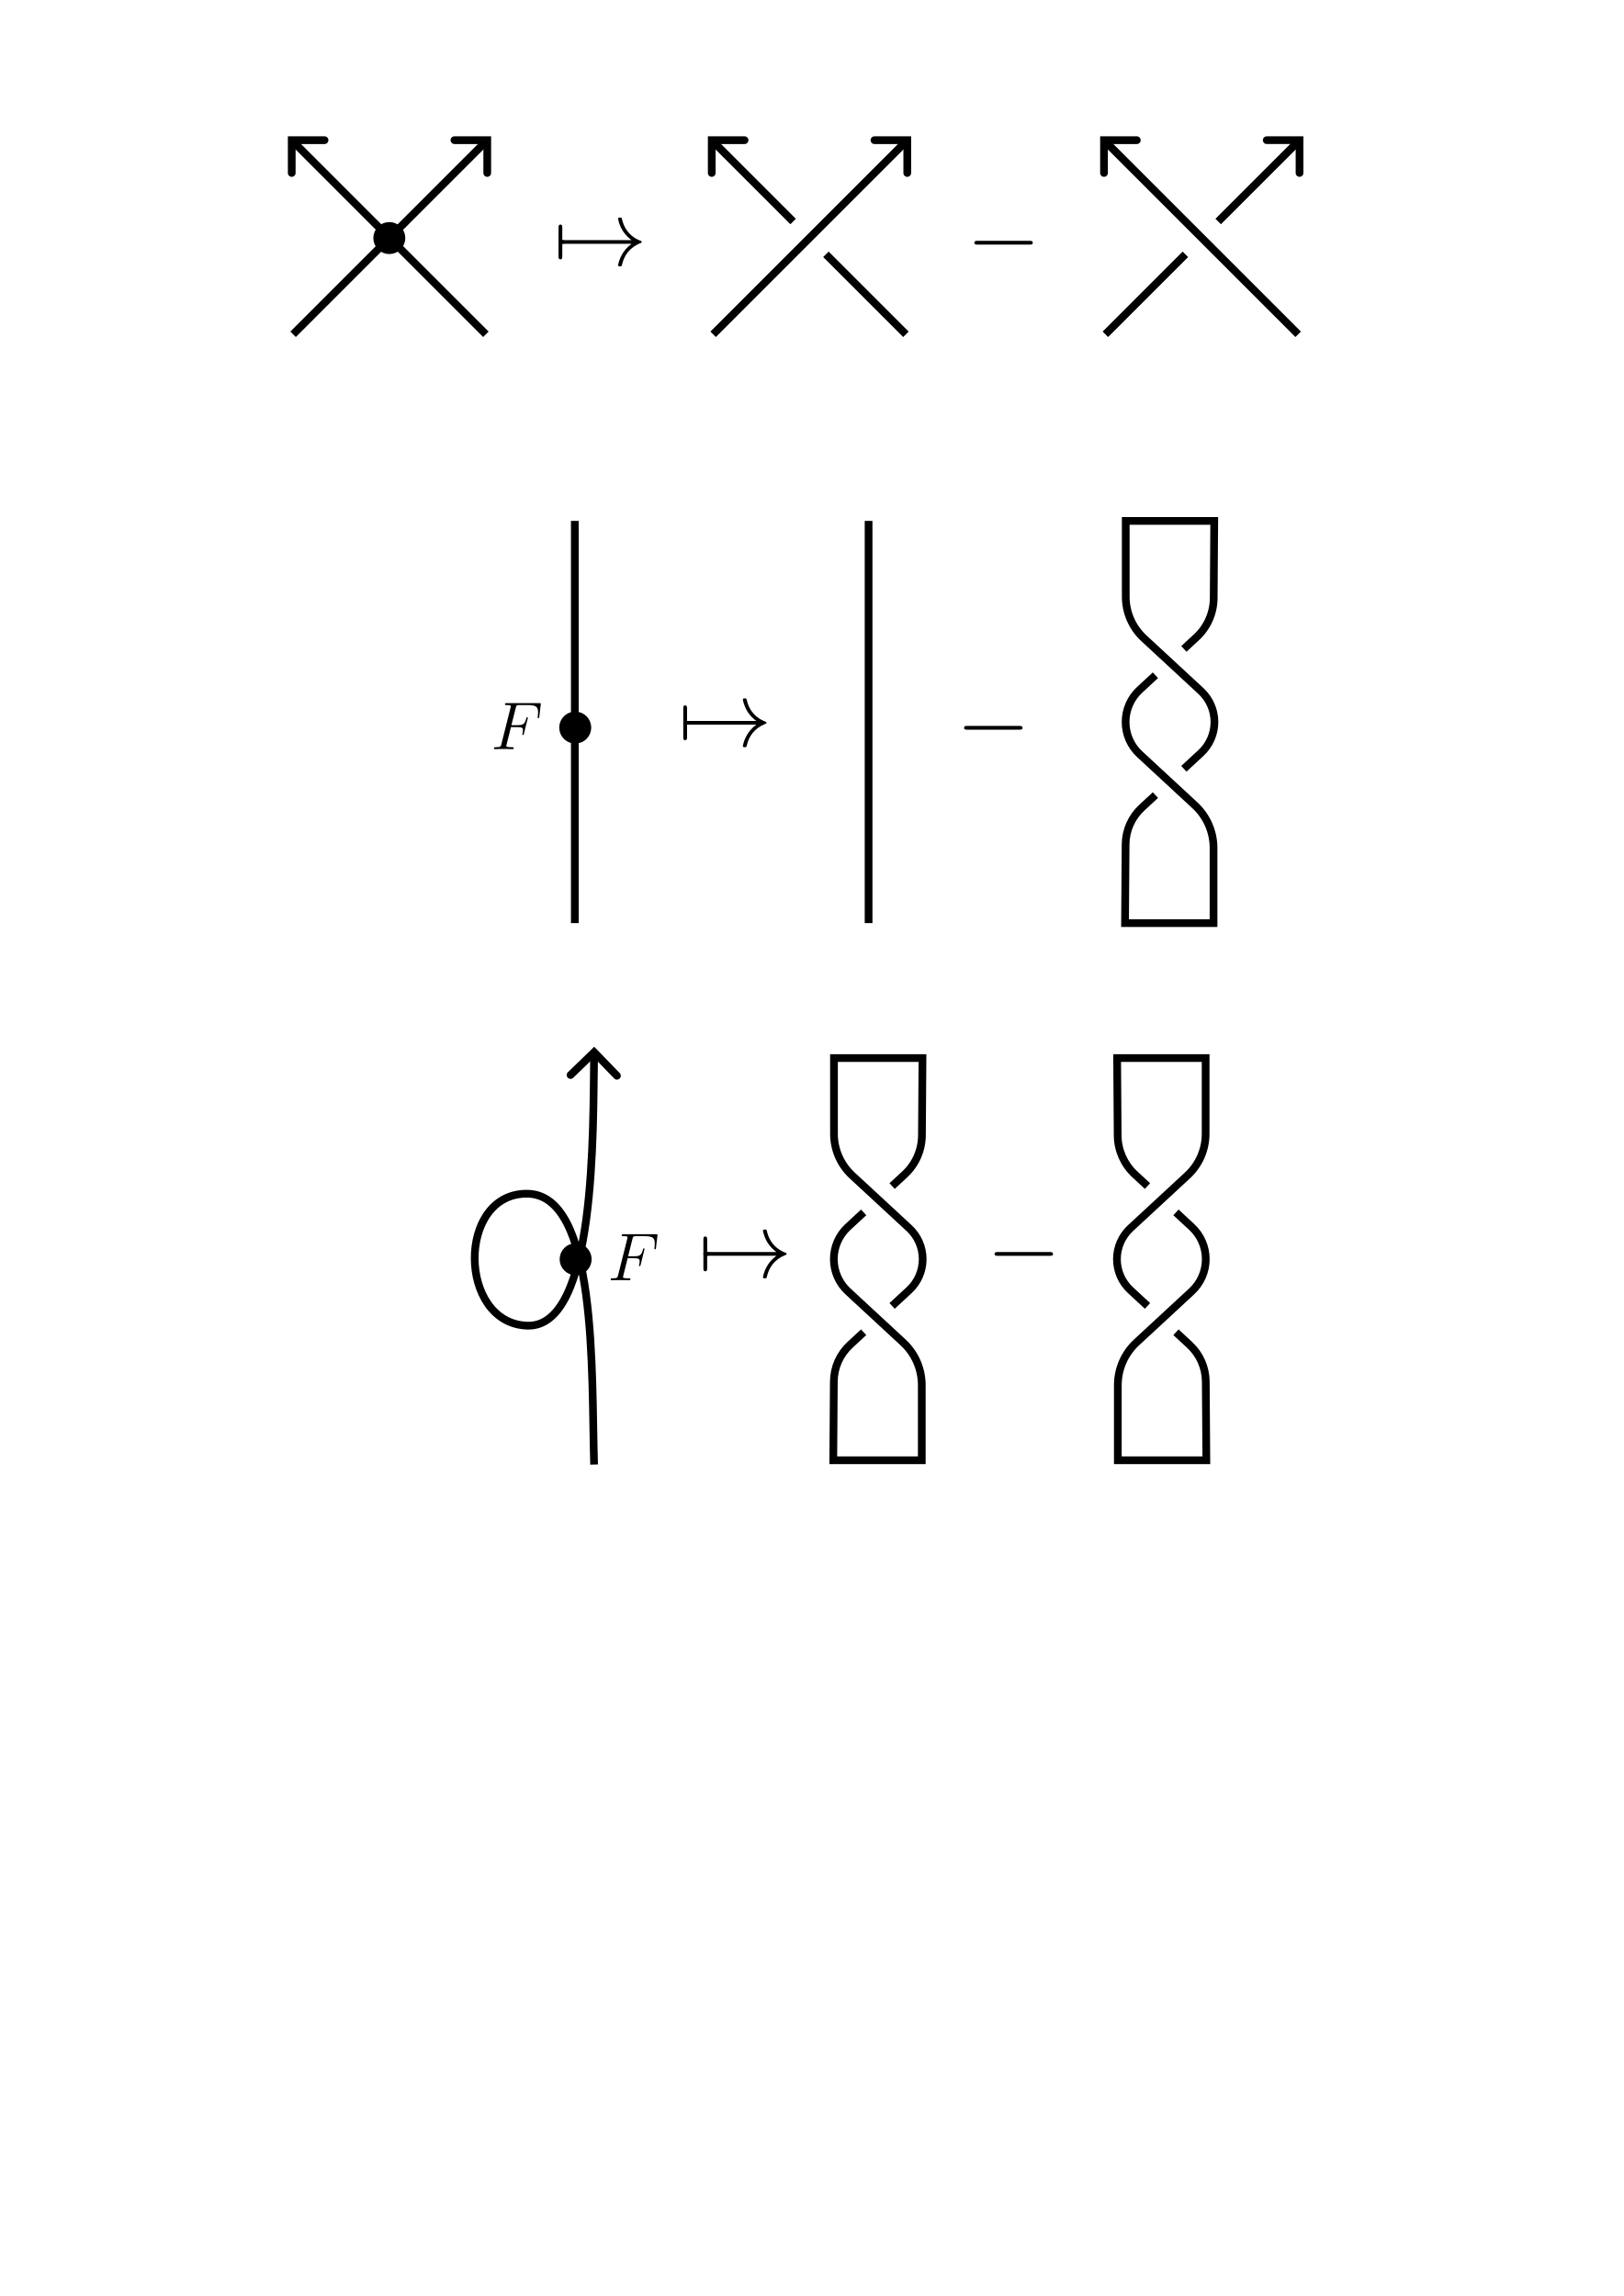
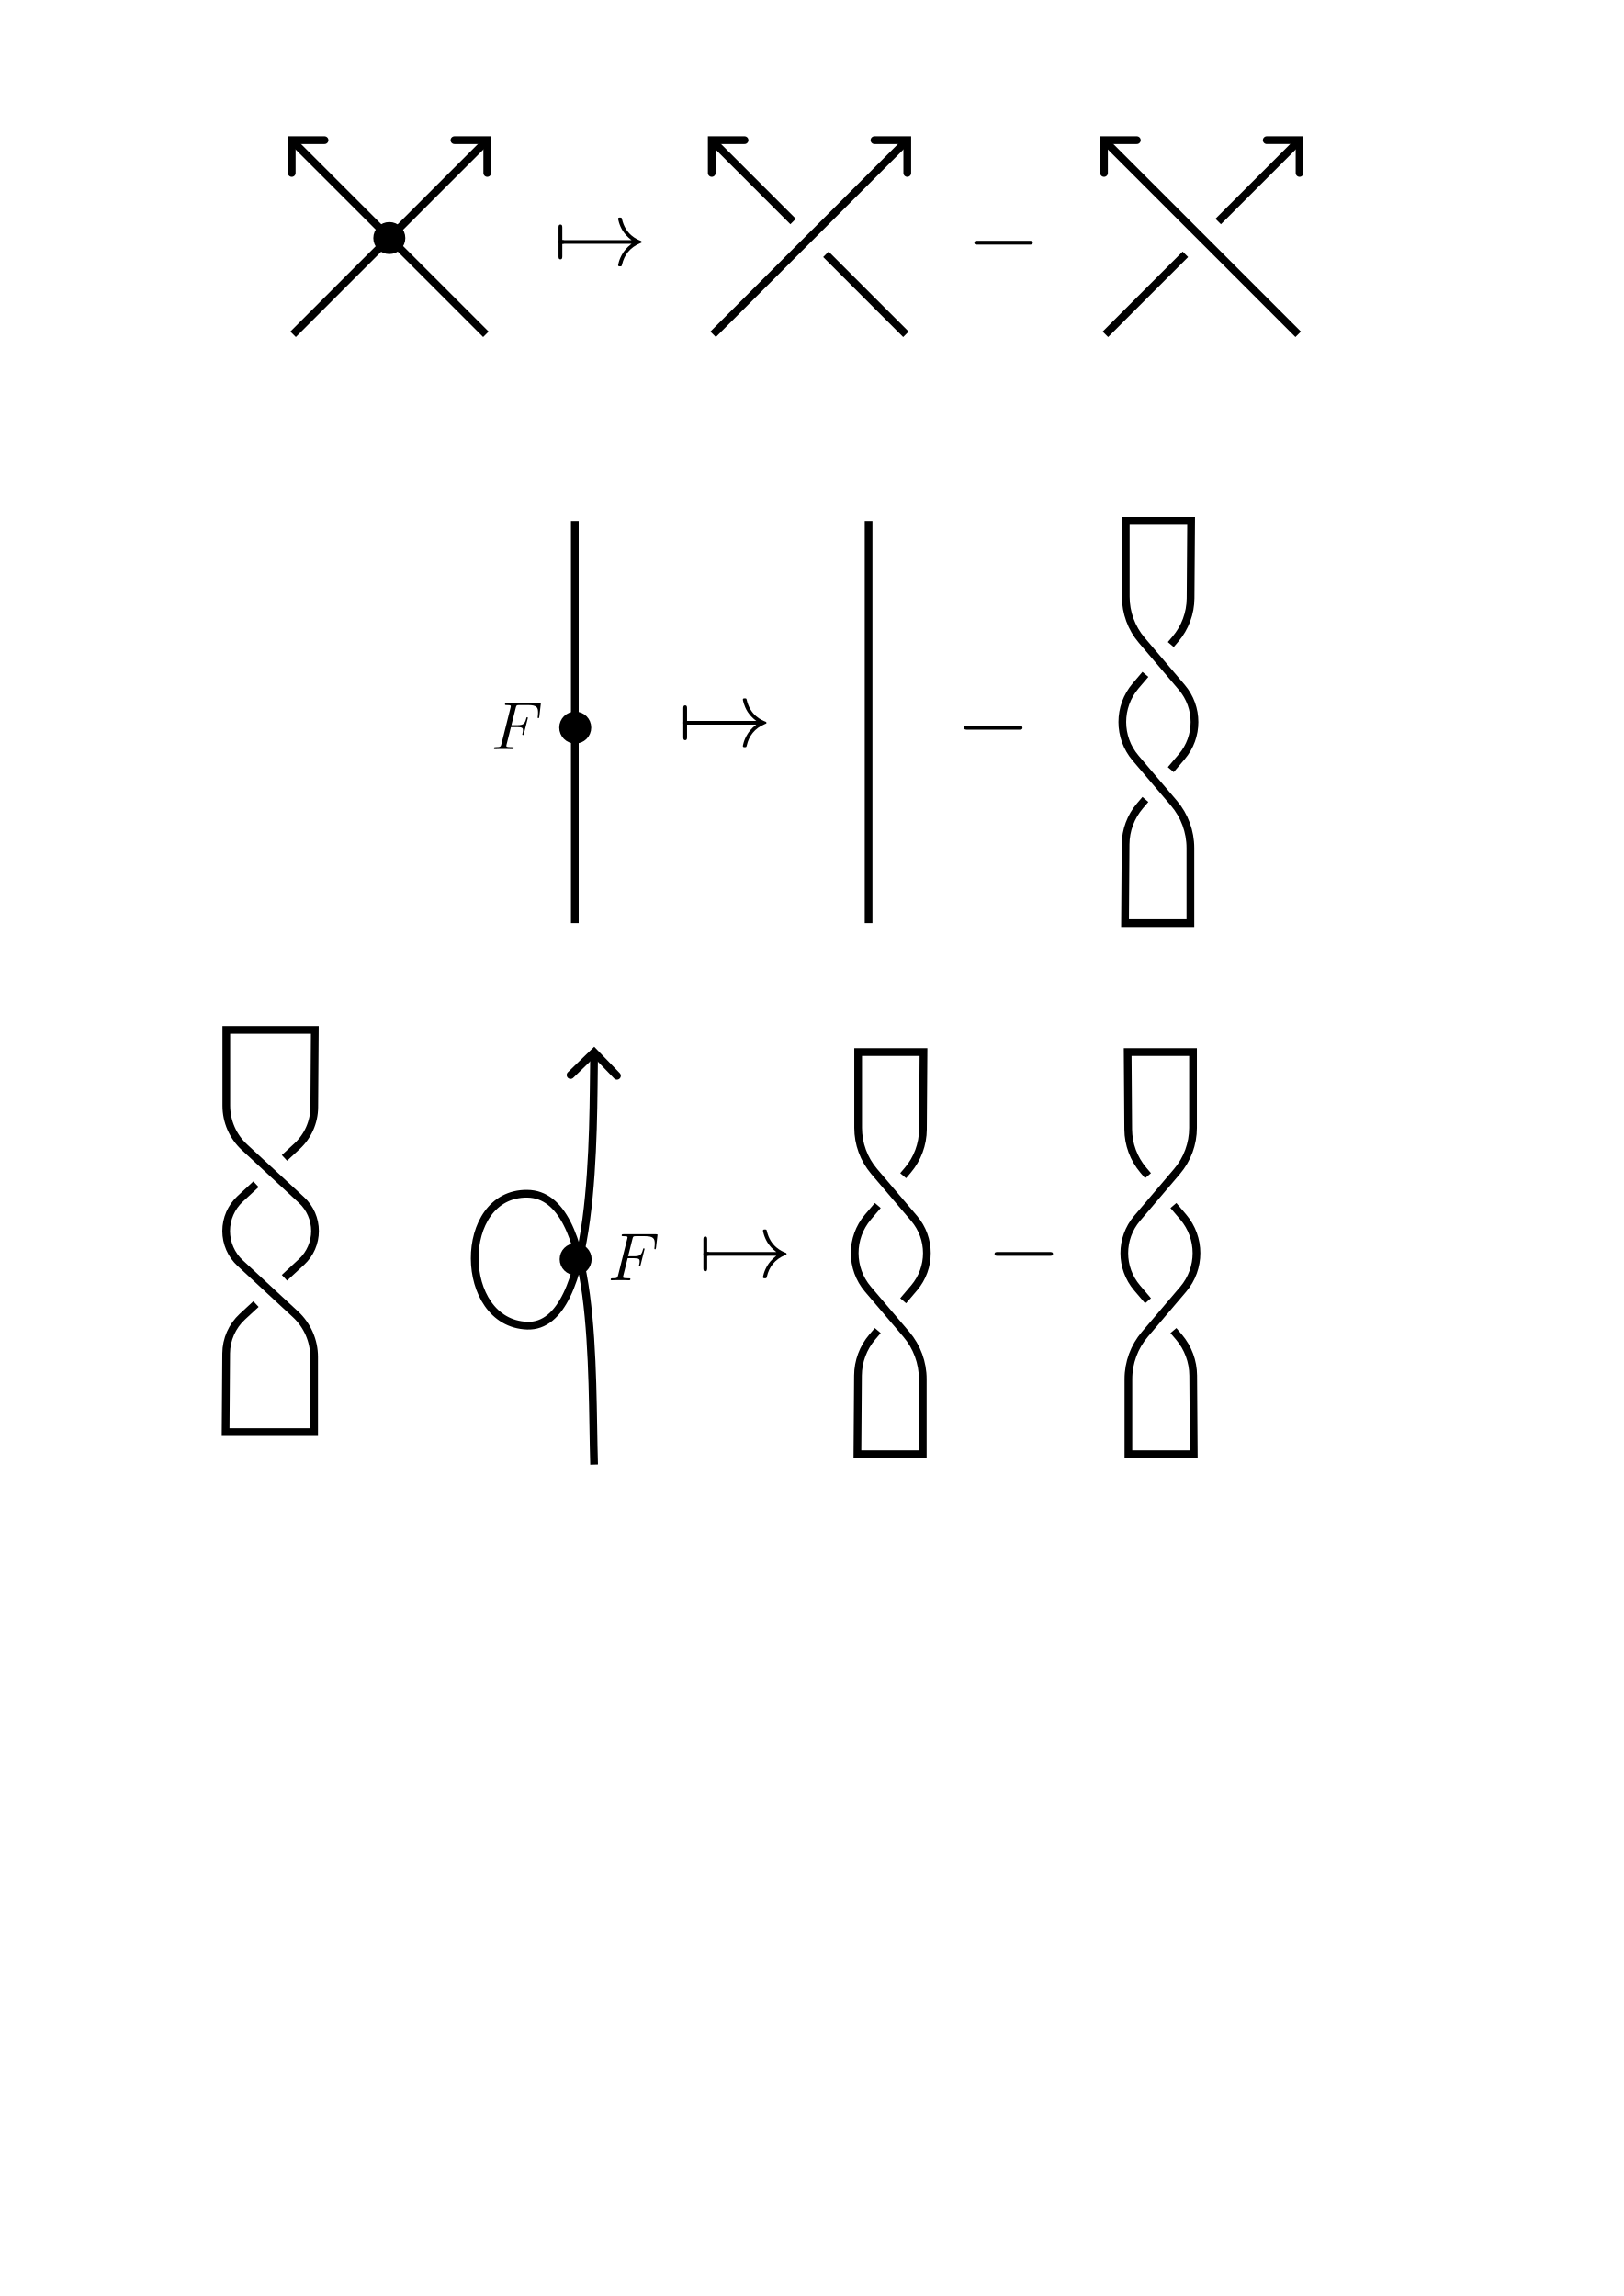
<svg xmlns="http://www.w3.org/2000/svg" width="210mm" height="297mm" viewBox="0 0 210 297" version="1.1" id="svg1">
  <defs id="defs1">
    <rect x="141.634" y="351.135" width="89.505" height="39.343" id="rect39" />
    <marker style="overflow:visible" id="marker8" refX="0" refY="0" orient="auto-start-reverse" markerWidth="1" markerHeight="1" viewBox="0 0 1 1" preserveAspectRatio="xMidYMid">
      <path style="fill:none;stroke:context-stroke;stroke-width:1;stroke-linecap:round" d="M 3,-3 0,0 3,3" transform="rotate(180,0.125,0)" id="path8" />
    </marker>
    <marker style="overflow:visible" id="ArrowWideRounded" refX="0" refY="0" orient="auto-start-reverse" markerWidth="1" markerHeight="1" viewBox="0 0 1 1" preserveAspectRatio="xMidYMid">
      <path style="fill:none;stroke:context-stroke;stroke-width:1;stroke-linecap:round" d="M 3,-3 0,0 3,3" transform="rotate(180,0.125,0)" id="path3" />
    </marker>
    <g id="g7151">
      <g id="g7723">
        <path d="m 16.328,-5.703 c 0.422,0 0.875,0 0.875,-0.484 0,-0.5 -0.453,-0.5 -0.875,-0.5 H 2.922 c -0.422,0 -0.859,0 -0.859,0.5 0,0.484 0.438,0.484 0.859,0.484 z m 0,0" id="path2387" />
      </g>
    </g>
    <g id="g8228">
      <g id="g6415">
        <path d="m 7.359,-8.078 h 2.375 c 1.891,0 2.031,0.422 2.031,1.141 0,0.328 -0.047,0.672 -0.172,1.219 -0.047,0.094 -0.078,0.219 -0.078,0.266 0,0.172 0.109,0.281 0.281,0.281 0.203,0 0.219,-0.109 0.328,-0.5 l 1.438,-5.781 c 0,-0.094 -0.078,-0.25 -0.25,-0.25 -0.234,0 -0.25,0.109 -0.359,0.531 -0.516,1.859 -1.016,2.375 -3.172,2.375 h -2.25 l 1.609,-6.422 c 0.234,-0.859 0.281,-0.938 1.297,-0.938 H 13.75 c 3.094,0 3.547,0.922 3.547,2.672 0,0.156 0,0.703 -0.078,1.344 -0.016,0.094 -0.062,0.422 -0.062,0.516 0,0.203 0.109,0.281 0.266,0.281 0.172,0 0.266,-0.109 0.328,-0.547 l 0.516,-4.344 c 0,-0.078 0.047,-0.312 0.047,-0.375 0,-0.266 -0.219,-0.266 -0.672,-0.266 h -11.75 c -0.469,0 -0.719,0 -0.719,0.438 0,0.281 0.188,0.281 0.609,0.281 1.531,0 1.531,0.172 1.531,0.438 0,0.125 -0.031,0.234 -0.094,0.5 L 3.859,-1.828 c -0.219,0.859 -0.266,1.109 -2,1.109 -0.469,0 -0.719,0 -0.719,0.453 C 1.141,0 1.359,0 1.516,0 c 0.469,0 0.969,-0.047 1.438,-0.047 h 3.219 C 6.719,-0.047 7.312,0 7.859,0 8.078,0 8.375,0 8.375,-0.453 8.375,-0.719 8.234,-0.719 7.688,-0.719 c -1.969,0 -2.016,-0.172 -2.016,-0.547 0,-0.125 0.047,-0.328 0.109,-0.5 z m 0,0" id="path6899" />
      </g>
    </g>
  </defs>
  <g id="layer1">
    <path id="path2" style="fill:none;stroke:#000000;stroke-width:1;marker-start:url(#ArrowWideRounded);marker-end:url(#ArrowWideRounded)" d="m 37.907,18.309 24.934,24.934 m -24.934,0 24.934,-24.934" />
    <path id="path4" style="fill:none;stroke:#000000;stroke-width:1;marker-start:url(#ArrowWideRounded);marker-end:url(#ArrowWideRounded)" d="m 101.208,18.309 10.346,10.346 m 4.243,4.243 10.346,10.346 m -24.934,0 24.934,-24.934" transform="translate(-8.978153)" />
    <path id="path5" style="fill:none;stroke:#000000;stroke-width:1;marker-start:url(#ArrowWideRounded);marker-end:url(#ArrowWideRounded)" d="m 146.476,18.309 24.934,24.934 m -24.934,0 10.346,-10.346 m 4.243,-4.243 10.346,-10.346" transform="translate(-3.51319)" />
    <circle style="fill:#000000;stroke:#000000;stroke-width:1.692;stroke-dasharray:none" id="path3-0" cx="50.352" cy="30.795" r="1.223" />
    <g transform="matrix(1.38533,0,0,1.38533,72.23559,28.14137)" id="g46-1">
      <g fill="#000000" fill-opacity="1" id="g3-54" transform="matrix(0.352778,0,0,0.352778,-1.18264,0.553949)">
        <g id="use2-2" transform="translate(1.993,11.086)">
          <path d="m 2.359,-5.703 c 0.141,0 0.688,0 0.688,-0.484 0,-0.5 -0.547,-0.5 -0.688,-0.5 v -3.25 c 0,-0.391 0,-0.859 -0.5,-0.859 -0.5,0 -0.5,0.469 -0.5,0.859 v 7.484 c 0,0.391 0,0.859 0.5,0.859 0.5,0 0.5,-0.469 0.5,-0.859 z m 0,0" id="path3-1-1-0" />
        </g>
        <g id="use3-9" transform="translate(1.993,11.086)">
          <path d="m 20.672,-5.703 c -1.375,1.047 -2.031,2.062 -2.234,2.375 -1.109,1.719 -1.312,3.281 -1.312,3.297 0,0.297 0.297,0.297 0.5,0.297 0.422,0 0.438,-0.047 0.547,-0.484 0.562,-2.438 2.031,-4.516 4.828,-5.656 0.297,-0.094 0.375,-0.141 0.375,-0.312 0,-0.188 -0.156,-0.25 -0.203,-0.281 -1.094,-0.422 -4.094,-1.656 -5.031,-5.828 -0.078,-0.297 -0.094,-0.359 -0.516,-0.359 -0.203,0 -0.5,0 -0.5,0.297 0,0.047 0.219,1.609 1.266,3.266 0.5,0.75 1.219,1.609 2.281,2.406 H 2.25 c -0.438,0 -0.891,0 -0.891,0.5 0,0.484 0.453,0.484 0.891,0.484 z m 0,0" id="path4-1-1-7" />
        </g>
      </g>
    </g>
    <g transform="matrix(1.414135,0,0,1.414135,126.0193,31.14959)" id="g7" style="stroke-width:1.414;stroke-dasharray:none">
      <g fill="#000000" fill-opacity="1" id="g2" transform="matrix(0.352778,0,0,0.352778,-1.43069,-3.4447)" style="stroke-width:4.009;stroke-dasharray:none">
        <g id="use1" transform="translate(1.993,16.452)" style="stroke-width:4.009;stroke-dasharray:none">
          <path d="m 16.328,-5.703 c 0.422,0 0.875,0 0.875,-0.484 0,-0.5 -0.453,-0.5 -0.875,-0.5 H 2.922 c -0.422,0 -0.859,0 -0.859,0.5 0,0.484 0.438,0.484 0.859,0.484 z m 0,0" id="path2-1" style="stroke-width:4.009;stroke-dasharray:none" />
        </g>
      </g>
    </g>
    <path style="fill:none;stroke:#000000;stroke-width:1;stroke-dasharray:none" d="M 74.343,67.381 V 119.408" id="path7" />
    <path style="fill:none;stroke:#000000;stroke-width:1;stroke-dasharray:none;marker-start:url(#marker8)" d="m 76.837,136.357 c -0.161,9.812 0.335,35.429 -8.649,35.124 -8.984,-0.305 -9.133,-17.158 0,-17.067 9.133,0.091 8.281,23.143 8.649,35.032" id="path9" />
    <circle style="fill:#000000;stroke:#000000;stroke-width:1.692;stroke-dasharray:none" id="path3-0-5" cx="74.45" cy="162.889" r="1.223" />
    <circle style="fill:#000000;stroke:#000000;stroke-width:1.692;stroke-dasharray:none" id="circle9" cx="74.397" cy="94.117" r="1.223" />
    <g transform="matrix(1.38533,0,0,1.38533,88.37024,90.33785)" id="g13">
      <g fill="#000000" fill-opacity="1" id="g12" transform="matrix(0.352778,0,0,0.352778,-1.18264,0.553949)">
        <g id="g10" transform="translate(1.993,11.086)">
          <path d="m 2.359,-5.703 c 0.141,0 0.688,0 0.688,-0.484 0,-0.5 -0.547,-0.5 -0.688,-0.5 v -3.25 c 0,-0.391 0,-0.859 -0.5,-0.859 -0.5,0 -0.5,0.469 -0.5,0.859 v 7.484 c 0,0.391 0,0.859 0.5,0.859 0.5,0 0.5,-0.469 0.5,-0.859 z m 0,0" id="path10" />
        </g>
        <g id="g11" transform="translate(1.993,11.086)">
          <path d="m 20.672,-5.703 c -1.375,1.047 -2.031,2.062 -2.234,2.375 -1.109,1.719 -1.312,3.281 -1.312,3.297 0,0.297 0.297,0.297 0.5,0.297 0.422,0 0.438,-0.047 0.547,-0.484 0.562,-2.438 2.031,-4.516 4.828,-5.656 0.297,-0.094 0.375,-0.141 0.375,-0.312 0,-0.188 -0.156,-0.25 -0.203,-0.281 -1.094,-0.422 -4.094,-1.656 -5.031,-5.828 -0.078,-0.297 -0.094,-0.359 -0.516,-0.359 -0.203,0 -0.5,0 -0.5,0.297 0,0.047 0.219,1.609 1.266,3.266 0.5,0.75 1.219,1.609 2.281,2.406 H 2.25 c -0.438,0 -0.891,0 -0.891,0.5 0,0.484 0.453,0.484 0.891,0.484 z m 0,0" id="path11" />
        </g>
      </g>
    </g>
    <path style="fill:none;stroke:#000000;stroke-width:1;stroke-dasharray:none" d="M 112.338,67.381 V 119.408" id="path13" />
-     <path id="path22" style="fill:none;stroke:#000000;stroke-width:1;stroke-dasharray:none" transform="matrix(-1,0,0,1,297.3936,0)" d="m 147.96,102.85 1.763,1.632 a 6.526,6.526 66.191 0 1 2.093,4.744 l 0.072,10.182 h -11.446 v -9.716 a 7.529,7.529 113.607 0 1 2.415,-5.525 l 7.14,-6.609 a 5.673,5.673 90 0 0 0,-8.326 l -2.038,-1.886 m -3.68,-3.406 -1.633,-1.512 a 6.936,6.936 66.191 0 1 -2.224,-5.041 l -0.071,-10.005 h 11.446 v 9.805 a 7.327,7.327 113.607 0 1 -2.35,5.377 l -7.37,6.821 a 5.465,5.465 90 0 0 0,8.021 l 2.203,2.039" />
+     <path id="path22" style="fill:none;stroke:#000000;stroke-width:1;stroke-dasharray:none" transform="matrix(-1,0,0,1,297.3936,0)" d="m 149.257,103.415 0.71,0.835 a 7.767,7.767 69.61 0 1 1.85,4.977 l 0.072,10.182 h -8.453 v -9.716 a 8.949,8.949 110.188 0 1 2.131,-5.797 l 4.958,-5.831 a 7.208,7.208 90 0 0 0,-9.338 l -1.269,-1.492 m -3.282,-3.859 -0.595,-0.699 a 8.255,8.255 69.61 0 1 -1.966,-5.289 l -0.071,-10.005 h 8.453 v 9.805 a 8.708,8.708 110.188 0 1 -2.074,5.641 l -5.161,6.07 a 6.943,6.943 90 0 0 0,8.996 l 1.414,1.663" />
    <g transform="matrix(1.414135,0,0,1.414135,124.6888,93.89866)" id="g38" style="stroke-width:1.414;stroke-dasharray:none">
      <g fill="#000000" fill-opacity="1" id="g37" transform="matrix(0.352778,0,0,0.352778,-1.43069,-3.4447)" style="stroke-width:4.009;stroke-dasharray:none">
        <g id="g36" transform="translate(1.993,16.452)" style="stroke-width:4.009;stroke-dasharray:none">
          <path d="m 16.328,-5.703 c 0.422,0 0.875,0 0.875,-0.484 0,-0.5 -0.453,-0.5 -0.875,-0.5 H 2.922 c -0.422,0 -0.859,0 -0.859,0.5 0,0.484 0.438,0.484 0.859,0.484 z m 0,0" id="path36" style="stroke-width:4.009;stroke-dasharray:none" />
        </g>
      </g>
    </g>
    <g transform="translate(63.88822,90.9526)" id="g39">
      <g fill="#000000" fill-opacity="1" id="g2-1" transform="matrix(0.352778,0,0,0.352778,-1.10547,-0.724958)">
        <g id="use1-1" transform="translate(1.993,18.93)">
          <path d="m 7.359,-8.078 h 2.375 c 1.891,0 2.031,0.422 2.031,1.141 0,0.328 -0.047,0.672 -0.172,1.219 -0.047,0.094 -0.078,0.219 -0.078,0.266 0,0.172 0.109,0.281 0.281,0.281 0.203,0 0.219,-0.109 0.328,-0.5 l 1.438,-5.781 c 0,-0.094 -0.078,-0.25 -0.25,-0.25 -0.234,0 -0.25,0.109 -0.359,0.531 -0.516,1.859 -1.016,2.375 -3.172,2.375 h -2.25 L 9.141,-15.219 c 0.234,-0.859 0.281,-0.938 1.297,-0.938 H 13.75 c 3.094,0 3.547,0.922 3.547,2.672 0,0.156 0,0.703 -0.078,1.344 -0.016,0.094 -0.062,0.422 -0.062,0.516 0,0.203 0.109,0.281 0.266,0.281 0.172,0 0.266,-0.109 0.328,-0.547 l 0.516,-4.344 c 0,-0.078 0.047,-0.312 0.047,-0.375 0,-0.266 -0.219,-0.266 -0.672,-0.266 h -11.75 c -0.469,0 -0.719,0 -0.719,0.438 0,0.281 0.188,0.281 0.609,0.281 1.531,0 1.531,0.172 1.531,0.438 0,0.125 -0.031,0.234 -0.094,0.5 L 3.859,-1.828 c -0.219,0.859 -0.266,1.109 -2,1.109 -0.469,0 -0.719,0 -0.719,0.453 C 1.141,0 1.359,0 1.516,0 c 0.469,0 0.969,-0.047 1.438,-0.047 h 3.219 C 6.719,-0.047 7.312,0 7.859,0 8.078,0 8.375,0 8.375,-0.453 8.375,-0.719 8.234,-0.719 7.688,-0.719 c -1.969,0 -2.016,-0.172 -2.016,-0.547 0,-0.125 0.047,-0.328 0.109,-0.5 z m 0,0" id="path2-1-1" />
        </g>
      </g>
    </g>
    <g transform="translate(78.98193,159.655)" id="g42">
      <g fill="#000000" fill-opacity="1" id="g41" transform="matrix(0.352778,0,0,0.352778,-1.10547,-0.724958)">
        <g id="g40" transform="translate(1.993,18.93)">
          <path d="m 7.359,-8.078 h 2.375 c 1.891,0 2.031,0.422 2.031,1.141 0,0.328 -0.047,0.672 -0.172,1.219 -0.047,0.094 -0.078,0.219 -0.078,0.266 0,0.172 0.109,0.281 0.281,0.281 0.203,0 0.219,-0.109 0.328,-0.5 l 1.438,-5.781 c 0,-0.094 -0.078,-0.25 -0.25,-0.25 -0.234,0 -0.25,0.109 -0.359,0.531 -0.516,1.859 -1.016,2.375 -3.172,2.375 h -2.25 L 9.141,-15.219 c 0.234,-0.859 0.281,-0.938 1.297,-0.938 H 13.75 c 3.094,0 3.547,0.922 3.547,2.672 0,0.156 0,0.703 -0.078,1.344 -0.016,0.094 -0.062,0.422 -0.062,0.516 0,0.203 0.109,0.281 0.266,0.281 0.172,0 0.266,-0.109 0.328,-0.547 l 0.516,-4.344 c 0,-0.078 0.047,-0.312 0.047,-0.375 0,-0.266 -0.219,-0.266 -0.672,-0.266 h -11.75 c -0.469,0 -0.719,0 -0.719,0.438 0,0.281 0.188,0.281 0.609,0.281 1.531,0 1.531,0.172 1.531,0.438 0,0.125 -0.031,0.234 -0.094,0.5 L 3.859,-1.828 c -0.219,0.859 -0.266,1.109 -2,1.109 -0.469,0 -0.719,0 -0.719,0.453 C 1.141,0 1.359,0 1.516,0 c 0.469,0 0.969,-0.047 1.438,-0.047 h 3.219 C 6.719,-0.047 7.312,0 7.859,0 8.078,0 8.375,0 8.375,-0.453 8.375,-0.719 8.234,-0.719 7.688,-0.719 c -1.969,0 -2.016,-0.172 -2.016,-0.547 0,-0.125 0.047,-0.328 0.109,-0.5 z m 0,0" id="path39" />
        </g>
      </g>
    </g>
    <g transform="matrix(1.38533,0,0,1.38533,90.97261,159.0402)" id="g46">
      <g fill="#000000" fill-opacity="1" id="g45" transform="matrix(0.352778,0,0,0.352778,-1.18264,0.553949)">
        <g id="g43" transform="translate(1.993,11.086)">
          <path d="m 2.359,-5.703 c 0.141,0 0.688,0 0.688,-0.484 0,-0.5 -0.547,-0.5 -0.688,-0.5 v -3.25 c 0,-0.391 0,-0.859 -0.5,-0.859 -0.5,0 -0.5,0.469 -0.5,0.859 v 7.484 c 0,0.391 0,0.859 0.5,0.859 0.5,0 0.5,-0.469 0.5,-0.859 z m 0,0" id="path42" />
        </g>
        <g id="g44" transform="translate(1.993,11.086)">
          <path d="m 20.672,-5.703 c -1.375,1.047 -2.031,2.062 -2.234,2.375 -1.109,1.719 -1.312,3.281 -1.312,3.297 0,0.297 0.297,0.297 0.5,0.297 0.422,0 0.438,-0.047 0.547,-0.484 0.562,-2.438 2.031,-4.516 4.828,-5.656 0.297,-0.094 0.375,-0.141 0.375,-0.312 0,-0.188 -0.156,-0.25 -0.203,-0.281 -1.094,-0.422 -4.094,-1.656 -5.031,-5.828 -0.078,-0.297 -0.094,-0.359 -0.516,-0.359 -0.203,0 -0.5,0 -0.5,0.297 0,0.047 0.219,1.609 1.266,3.266 0.5,0.75 1.219,1.609 2.281,2.406 H 2.25 c -0.438,0 -0.891,0 -0.891,0.5 0,0.484 0.453,0.484 0.891,0.484 z m 0,0" id="path43" />
        </g>
      </g>
    </g>
-     <path id="path46" style="fill:none;stroke:#000000;stroke-width:1;stroke-dasharray:none" transform="matrix(-1,0,0,1,259.6593,69.4831)" d="m 147.96,102.85 1.763,1.632 a 6.526,6.526 66.191 0 1 2.093,4.744 l 0.072,10.182 h -11.446 v -9.716 a 7.529,7.529 113.607 0 1 2.415,-5.525 l 7.14,-6.609 a 5.673,5.673 90 0 0 0,-8.326 l -2.038,-1.886 m -3.68,-3.406 -1.633,-1.512 a 6.936,6.936 66.191 0 1 -2.224,-5.041 l -0.071,-10.005 h 11.446 v 9.805 a 7.327,7.327 113.607 0 1 -2.35,5.377 l -7.37,6.821 a 5.465,5.465 90 0 0 0,8.021 l 2.203,2.039" />
-     <path id="path49" style="fill:none;stroke:#000000;stroke-width:1;stroke-dasharray:none" transform="translate(4.131716,69.4831)" d="m 147.96,102.85 1.763,1.632 a 6.526,6.526 66.191 0 1 2.093,4.744 l 0.072,10.182 h -11.446 v -9.716 a 7.529,7.529 113.607 0 1 2.415,-5.525 l 7.14,-6.609 a 5.673,5.673 90 0 0 0,-8.326 l -2.038,-1.886 m -3.68,-3.406 -1.633,-1.512 a 6.936,6.936 66.191 0 1 -2.224,-5.041 l -0.071,-10.005 h 11.446 v 9.805 a 7.327,7.327 113.607 0 1 -2.35,5.377 l -7.37,6.821 a 5.465,5.465 90 0 0 0,8.021 l 2.203,2.039" />
+     <path id="path46" style="fill:none;stroke:#000000;stroke-width:1;stroke-dasharray:none" transform="matrix(-1,0,0,1,181.0679,65.83979)" d="m 147.96,102.85 1.763,1.632 a 6.526,6.526 66.191 0 1 2.093,4.744 l 0.072,10.182 h -11.446 v -9.716 a 7.529,7.529 113.607 0 1 2.415,-5.525 l 7.14,-6.609 a 5.673,5.673 90 0 0 0,-8.326 l -2.038,-1.886 m -3.68,-3.406 -1.633,-1.512 a 6.936,6.936 66.191 0 1 -2.224,-5.041 l -0.071,-10.005 h 11.446 v 9.805 a 7.327,7.327 113.607 0 1 -2.35,5.377 l -7.37,6.821 a 5.465,5.465 90 0 0 0,8.021 l 2.203,2.039" />
    <g transform="matrix(1.414135,0,0,1.414135,128.631,161.9554)" id="g38-8" style="stroke-width:1.414;stroke-dasharray:none">
      <g fill="#000000" fill-opacity="1" id="g37-2" transform="matrix(0.352778,0,0,0.352778,-1.43069,-3.4447)" style="stroke-width:4.009;stroke-dasharray:none">
        <g id="g36-6" transform="translate(1.993,16.452)" style="stroke-width:4.009;stroke-dasharray:none">
          <path d="m 16.328,-5.703 c 0.422,0 0.875,0 0.875,-0.484 0,-0.5 -0.453,-0.5 -0.875,-0.5 H 2.922 c -0.422,0 -0.859,0 -0.859,0.5 0,0.484 0.438,0.484 0.859,0.484 z m 0,0" id="path36-6" style="stroke-width:4.009;stroke-dasharray:none" />
        </g>
      </g>
    </g>
+     <path id="path1" style="fill:none;stroke:#000000;stroke-width:1;stroke-dasharray:none" transform="matrix(-1,0,0,1,262.7821,68.70239)" d="m 149.257,103.415 0.71,0.835 a 7.767,7.767 69.61 0 1 1.85,4.977 l 0.072,10.182 h -8.453 v -9.716 a 8.949,8.949 110.188 0 1 2.131,-5.797 l 4.958,-5.831 a 7.208,7.208 90 0 0 0,-9.338 l -1.269,-1.492 m -3.282,-3.859 -0.595,-0.699 a 8.255,8.255 69.61 0 1 -1.966,-5.289 l -0.071,-10.005 h 8.453 v 9.805 a 8.708,8.708 110.188 0 1 -2.074,5.641 l -5.161,6.07 a 6.943,6.943 90 0 0 0,8.996 l 1.414,1.663" />
+     <path id="path6" style="fill:none;stroke:#000000;stroke-width:1;stroke-dasharray:none" transform="translate(2.503564,68.70239)" d="m 149.257,103.415 0.71,0.835 a 7.767,7.767 69.61 0 1 1.85,4.977 l 0.072,10.182 h -8.453 v -9.716 a 8.949,8.949 110.188 0 1 2.131,-5.797 l 4.958,-5.831 a 7.208,7.208 90 0 0 0,-9.338 l -1.269,-1.492 m -3.282,-3.859 -0.595,-0.699 a 8.255,8.255 69.61 0 1 -1.966,-5.289 l -0.071,-10.005 h 8.453 v 9.805 a 8.708,8.708 110.188 0 1 -2.074,5.641 l -5.161,6.07 a 6.943,6.943 90 0 0 0,8.996 l 1.414,1.663" />
  </g>
</svg>
